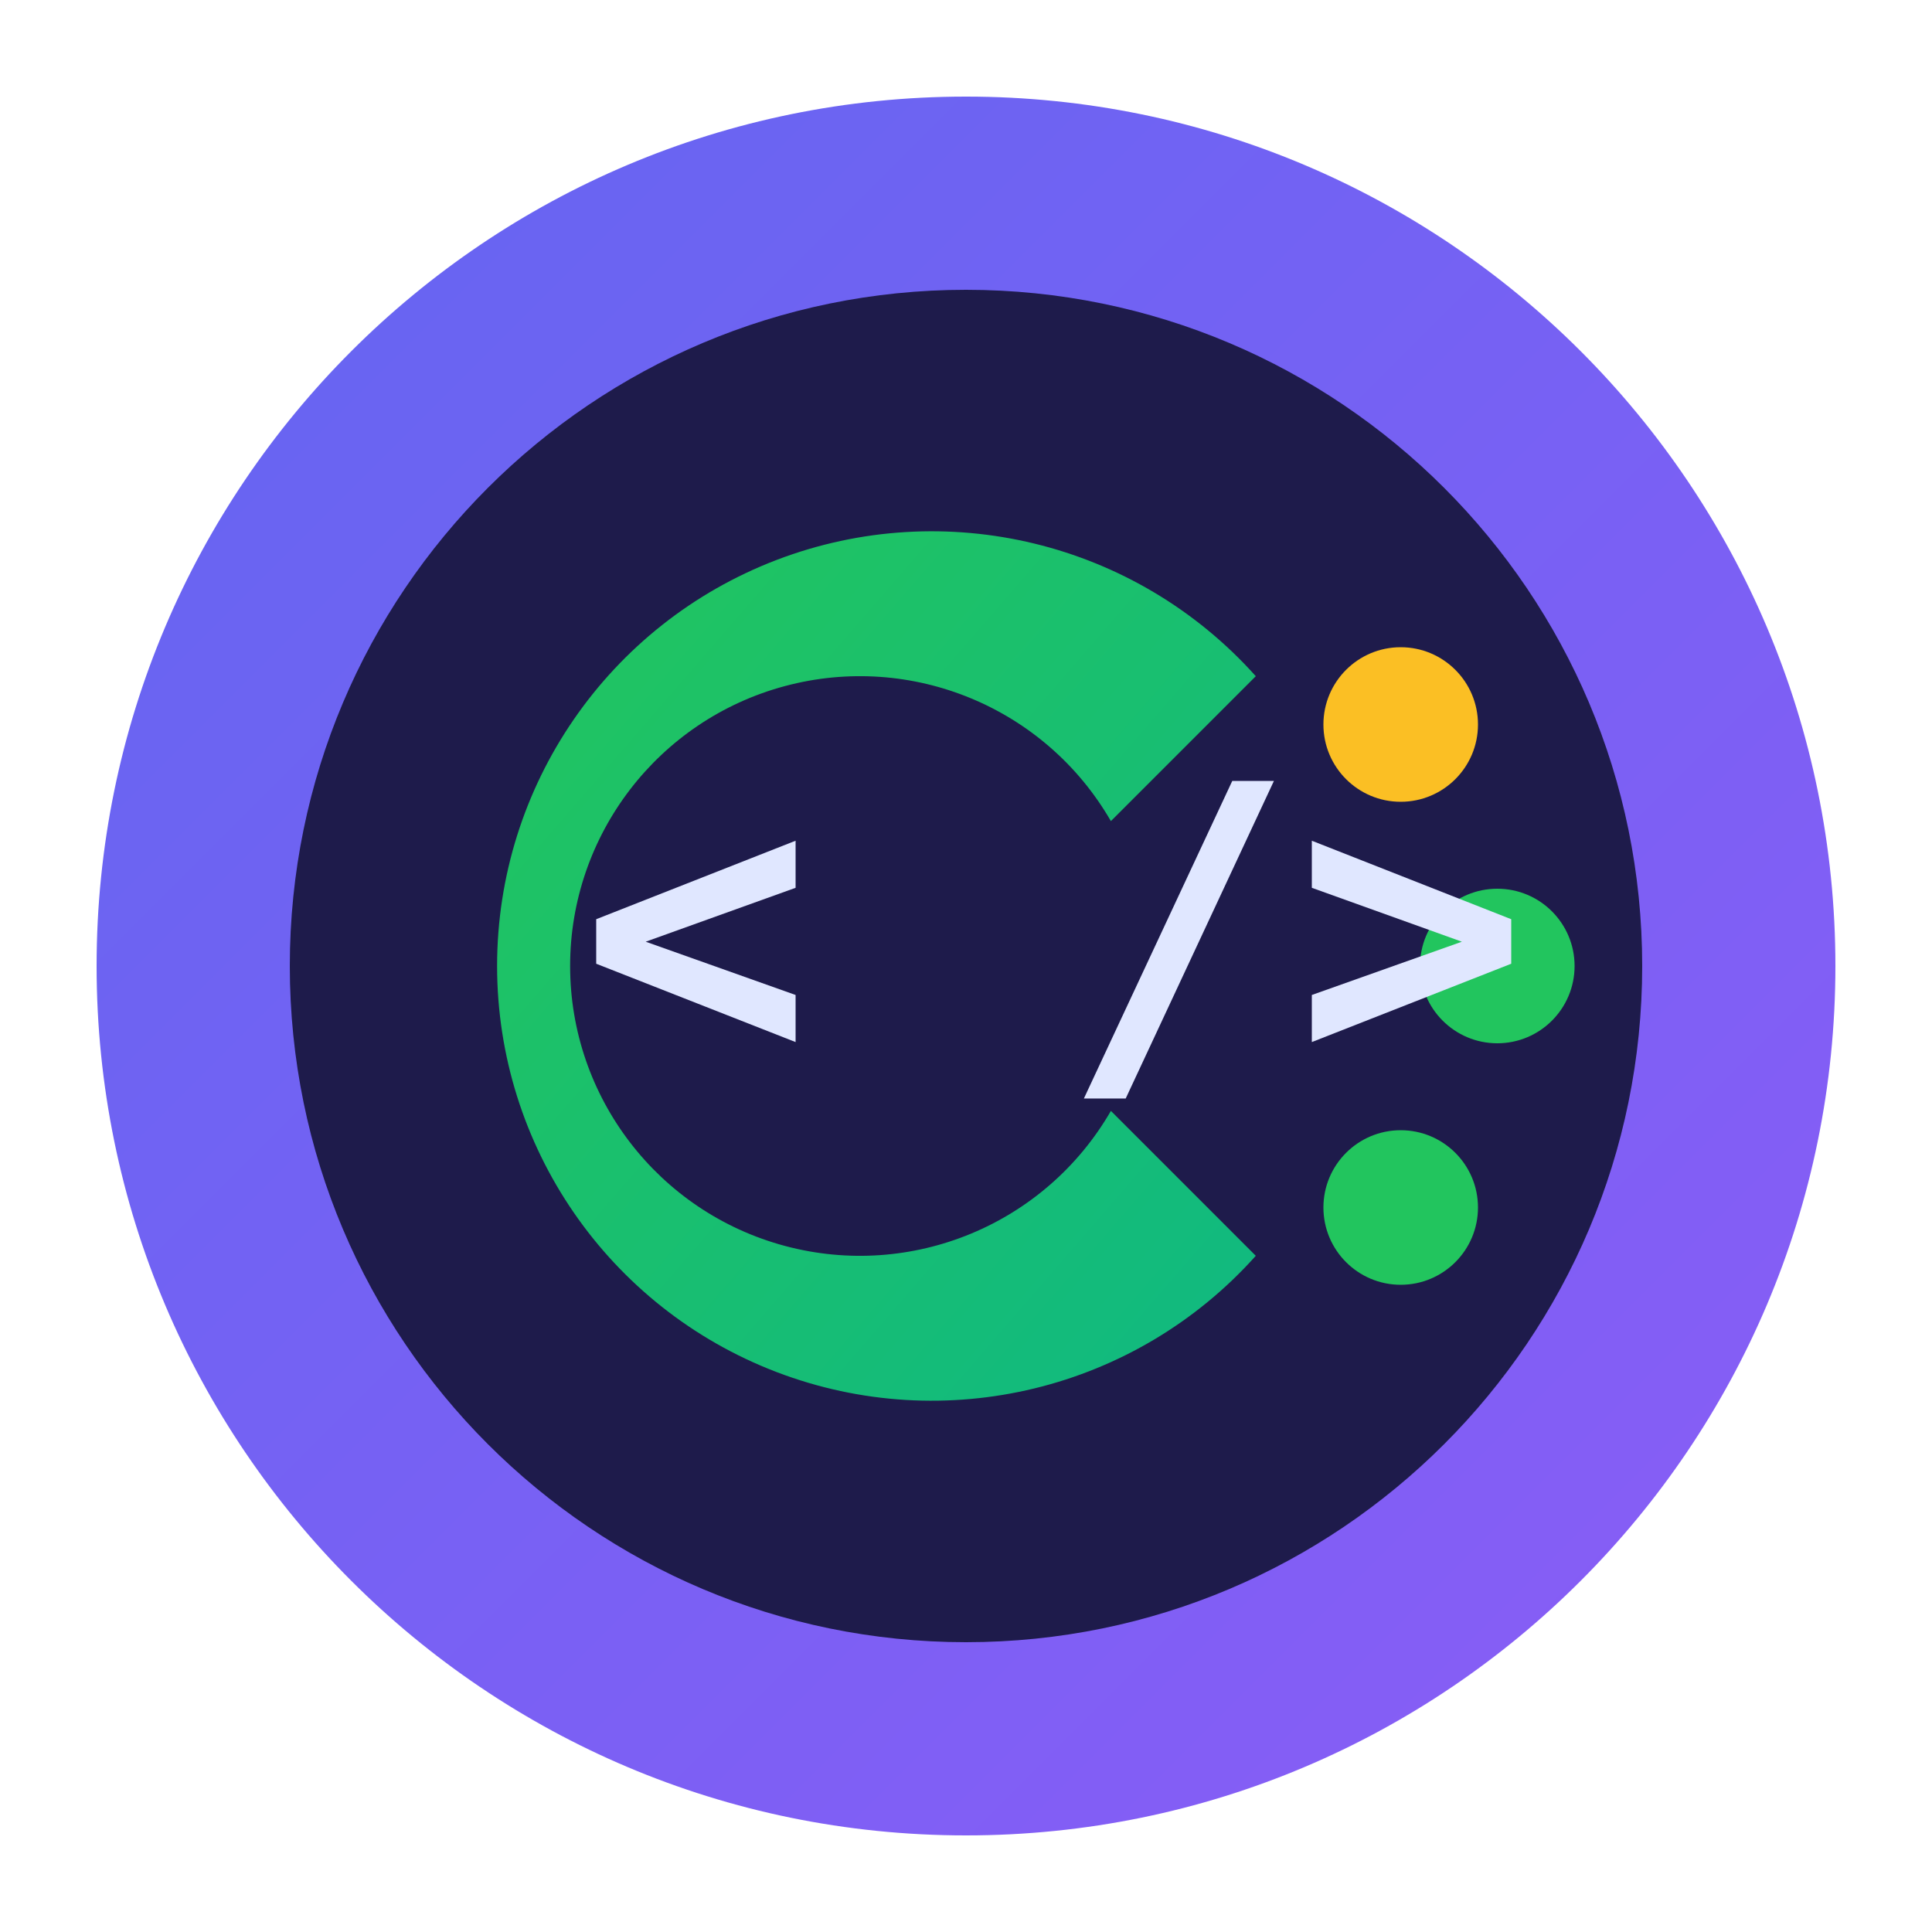
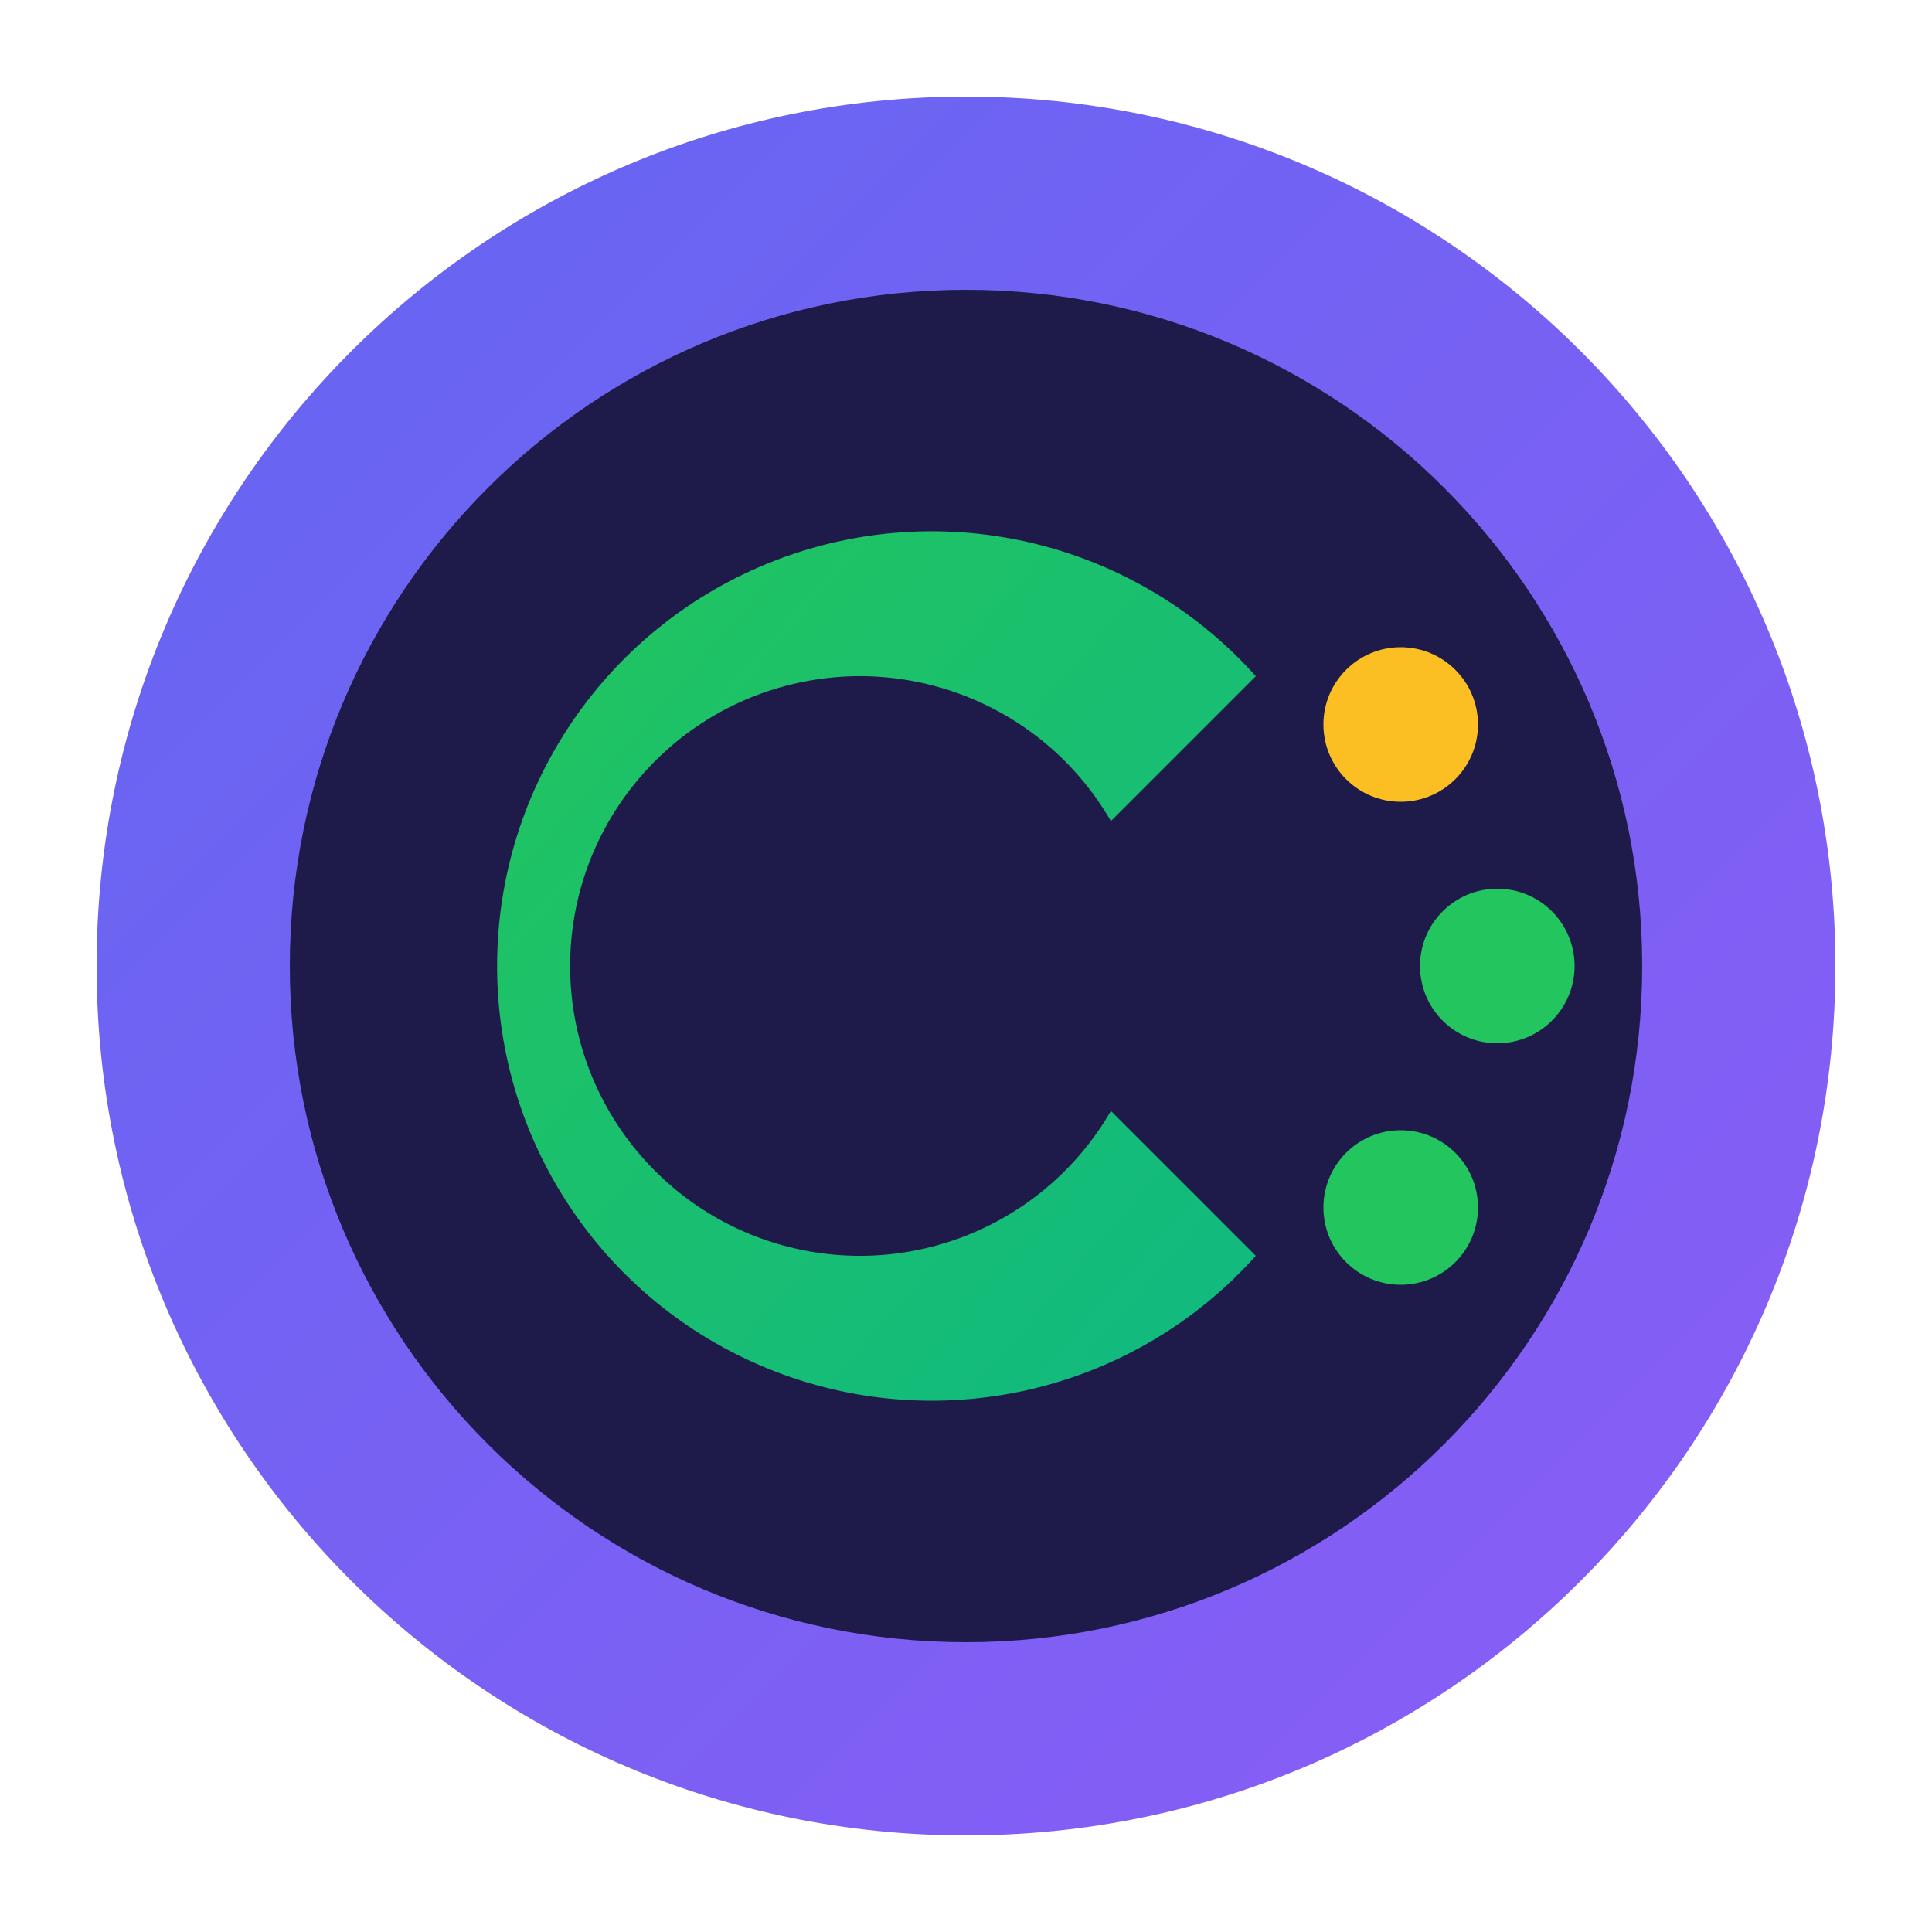
<svg xmlns="http://www.w3.org/2000/svg" viewBox="0 0 200 200" width="200" height="200">
  <defs>
    <linearGradient id="grad1" x1="0%" y1="0%" x2="100%" y2="100%">
      <stop offset="0%" style="stop-color:#6366f1;stop-opacity:1" />
      <stop offset="100%" style="stop-color:#8b5cf6;stop-opacity:1" />
    </linearGradient>
    <linearGradient id="grad2" x1="0%" y1="0%" x2="100%" y2="100%">
      <stop offset="0%" style="stop-color:#22c55e;stop-opacity:1" />
      <stop offset="100%" style="stop-color:#10b981;stop-opacity:1" />
    </linearGradient>
  </defs>
  <circle cx="100" cy="100" r="90" fill="url(#grad1)" />
  <circle cx="100" cy="100" r="70" fill="#1e1b4b" />
  <path d="M 130 70            A 45 45 0 1 0 130 130            L 115 115            A 30 30 0 1 1 115 85            Z" fill="url(#grad2)" />
  <circle cx="145" cy="75" r="8" fill="#fbbf24" />
  <circle cx="155" cy="100" r="8" fill="#22c55e" />
  <circle cx="145" cy="125" r="8" fill="#22c55e" />
-   <text x="60" y="110" font-family="monospace" font-size="40" font-weight="bold" fill="#e0e7ff">&lt;</text>
-   <text x="110" y="110" font-family="monospace" font-size="40" font-weight="bold" fill="#e0e7ff">/&gt;</text>
</svg>
